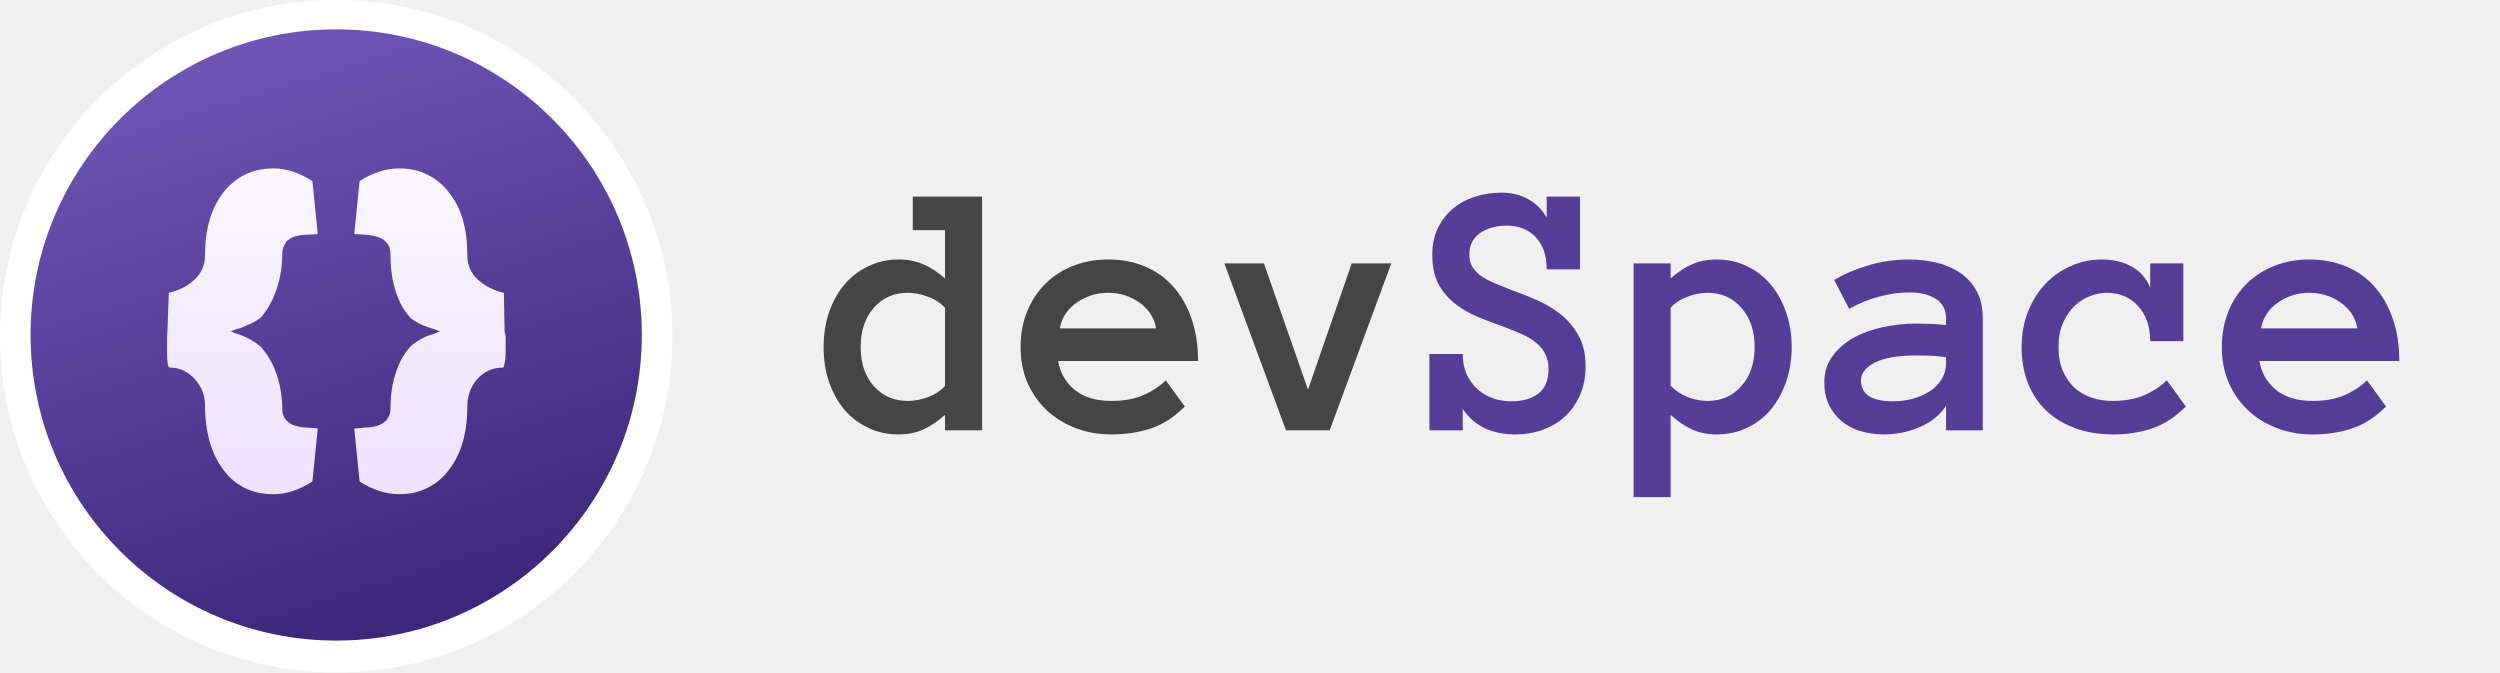
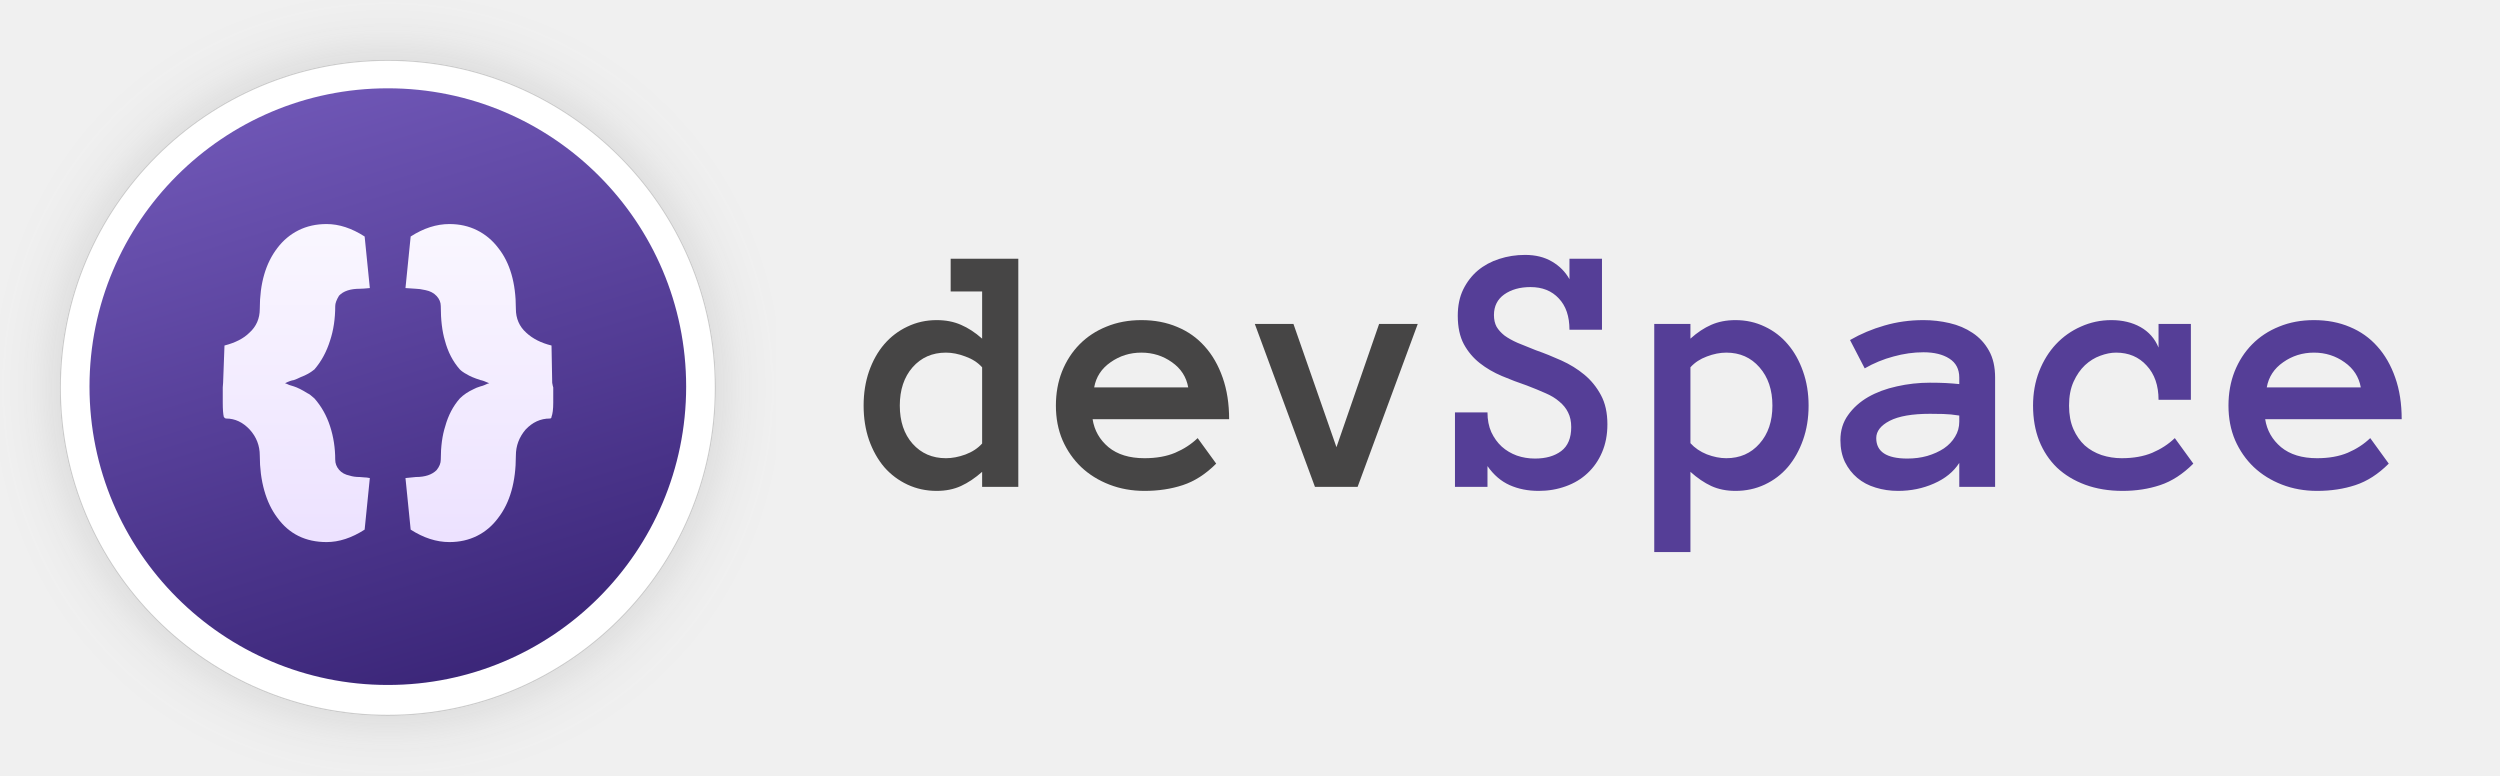
- <svg xmlns="http://www.w3.org/2000/svg" width="2045" height="550" viewBox="0 0 2045 550" fill="none">
-   <rect width="550" height="550" rx="275" fill="white" />
-   <rect x="25" y="24" width="500" height="500" rx="250" fill="url(#paint0_linear)" />
-   <path d="M223.67 404.26C206.077 404.26 192.35 397.493 182.49 383.96C177.657 377.58 173.983 369.943 171.47 361.05C168.957 352.157 167.7 342.393 167.7 331.76C167.7 323.447 164.897 316.197 159.29 310.01C153.49 303.823 146.917 300.73 139.57 300.73C138.797 300.73 138.12 300.247 137.54 299.28C136.96 296.96 136.67 292.997 136.67 287.39V278.69V274.63L136.96 270.86L138.12 239.54C147.207 237.22 154.167 233.643 159 228.81C164.8 223.59 167.7 216.92 167.7 208.8C167.7 187.533 172.63 170.52 182.49 157.76C187.323 151.38 193.22 146.45 200.18 142.97C207.14 139.49 214.97 137.75 223.67 137.75C234.11 137.75 244.743 141.23 255.57 148.19L259.92 191.4C256.053 191.787 253.25 191.98 251.51 191.98C243.583 191.98 237.783 193.913 234.11 197.78C231.983 201.26 230.92 204.16 230.92 206.48C230.92 217.113 229.47 226.78 226.57 235.48C223.67 244.76 219.32 252.783 213.52 259.55C210.233 262.257 206.463 264.383 202.21 265.93C199.89 267.09 197.86 267.96 196.12 268.54C194.38 268.733 191.963 269.603 188.87 271.15C190.03 271.537 191.19 272.02 192.35 272.6C193.51 272.987 194.767 273.373 196.12 273.76C199.213 274.727 203.08 276.66 207.72 279.56C209.073 280.14 211.007 281.59 213.52 283.91C219.32 290.483 223.67 298.217 226.57 307.11C229.47 316.003 230.92 325.38 230.92 335.24C230.92 338.333 231.983 341.137 234.11 343.65C236.237 346.163 239.233 347.807 243.1 348.58C245.42 349.353 248.223 349.74 251.51 349.74C252.477 349.74 253.637 349.837 254.99 350.03C256.343 350.03 257.987 350.223 259.92 350.61L255.57 393.82C244.743 400.78 234.11 404.26 223.67 404.26ZM326.62 404.26C315.793 404.26 304.967 400.78 294.14 393.82L289.79 350.61C289.79 350.61 292.69 350.32 298.49 349.74C306.223 349.74 312.023 347.807 315.89 343.94C318.21 341.04 319.37 338.14 319.37 335.24C319.37 324.22 320.627 314.843 323.14 307.11C325.653 298.023 329.713 290.29 335.32 283.91C338.413 280.817 342.28 278.207 346.92 276.08C348.273 275.307 350.207 274.533 352.72 273.76C353.687 273.567 354.847 273.18 356.2 272.6C357.747 271.827 359.003 271.343 359.97 271.15C356.49 269.603 354.073 268.733 352.72 268.54C347.307 266.8 343.44 265.157 341.12 263.61C338.8 262.45 336.867 261.097 335.32 259.55C329.52 252.977 325.363 244.953 322.85 235.48C320.53 227.747 319.37 218.08 319.37 206.48C319.37 203.387 318.21 200.583 315.89 198.07C313.57 195.557 310.477 193.913 306.61 193.14C303.13 192.367 300.423 191.98 298.49 191.98C297.33 191.98 294.43 191.787 289.79 191.4L294.14 148.19C304.967 141.23 315.793 137.75 326.62 137.75C335.127 137.75 342.86 139.49 349.82 142.97C356.78 146.45 362.677 151.38 367.51 157.76C377.37 170.133 382.3 187.147 382.3 208.8C382.3 216.92 385.2 223.59 391 228.81C396.413 233.837 403.47 237.413 412.17 239.54L412.75 270.86C413.137 272.987 413.427 274.243 413.62 274.63V278.69V287.39C413.62 292.803 413.137 296.767 412.17 299.28C412.17 300.247 411.687 300.73 410.72 300.73C402.987 300.73 396.22 303.823 390.42 310.01C385.007 316.39 382.3 323.64 382.3 331.76C382.3 353.8 377.37 371.2 367.51 383.96C362.677 390.533 356.78 395.56 349.82 399.04C342.86 402.52 335.127 404.26 326.62 404.26Z" fill="url(#paint1_linear)" />
-   <path d="M803.346 352H773.023V339.402C767.164 344.578 761.256 348.533 755.299 351.268C749.342 354.002 742.555 355.369 734.938 355.369C726.148 355.369 717.994 353.611 710.475 350.096C702.955 346.58 696.461 341.697 690.992 335.447C685.621 329.1 681.373 321.531 678.248 312.742C675.221 303.953 673.707 294.334 673.707 283.885C673.707 273.533 675.221 263.963 678.248 255.174C681.373 246.287 685.621 238.719 690.992 232.469C696.461 226.121 702.955 221.189 710.475 217.674C717.994 214.061 726.148 212.254 734.938 212.254C742.555 212.254 749.342 213.572 755.299 216.209C761.256 218.748 767.164 222.605 773.023 227.781V188.23H746.656V160.838H803.346V352ZM773.023 251.805C769.41 247.801 764.723 244.773 758.961 242.723C753.297 240.574 747.877 239.5 742.701 239.5C731.275 239.5 721.949 243.602 714.723 251.805C707.594 260.008 704.029 270.701 704.029 283.885C704.029 297.068 707.594 307.713 714.723 315.818C721.949 323.924 731.275 327.977 742.701 327.977C747.877 327.977 753.297 326.951 758.961 324.9C764.723 322.752 769.41 319.676 773.023 315.672V251.805ZM865.602 295.311C867.066 304.686 871.51 312.498 878.932 318.748C886.451 324.9 896.51 327.977 909.107 327.977C918.971 327.977 927.516 326.463 934.742 323.436C942.066 320.311 948.365 316.209 953.639 311.131L969.166 332.518C960.377 341.307 951.051 347.312 941.188 350.535C931.422 353.758 920.729 355.369 909.107 355.369C898.561 355.369 888.746 353.611 879.664 350.096C870.582 346.58 862.721 341.697 856.08 335.447C849.439 329.1 844.215 321.58 840.406 312.889C836.695 304.197 834.84 294.529 834.84 283.885C834.84 273.533 836.549 264.012 839.967 255.32C843.482 246.531 848.365 238.963 854.615 232.615C860.963 226.17 868.531 221.189 877.32 217.674C886.109 214.061 895.826 212.254 906.471 212.254C917.506 212.254 927.516 214.158 936.5 217.967C945.484 221.678 953.15 227.098 959.498 234.227C965.943 241.355 970.973 250.096 974.586 260.447C978.199 270.701 980.006 282.322 980.006 295.311H865.602ZM945.729 268.65C944.166 259.861 939.625 252.83 932.105 247.557C924.586 242.186 916.041 239.5 906.471 239.5C896.9 239.5 888.307 242.186 880.689 247.557C873.072 252.83 868.482 259.861 866.92 268.65H945.729ZM1138.06 215.477L1087.67 352H1051.93L1001.54 215.477H1033.91L1069.95 318.748L1105.69 215.477H1138.06Z" fill="#464545" />
-   <path d="M1297 299.559C1297 308.348 1295.48 316.209 1292.46 323.143C1289.53 329.979 1285.47 335.789 1280.3 340.574C1275.22 345.359 1269.12 349.021 1261.99 351.561C1254.96 354.1 1247.44 355.369 1239.43 355.369C1230.45 355.369 1222.34 353.758 1215.11 350.535C1207.89 347.312 1201.69 341.99 1196.51 334.568V352H1169.26V289.598H1196.51C1196.51 295.848 1197.58 301.365 1199.73 306.15C1201.98 310.936 1204.91 314.988 1208.52 318.309C1212.13 321.531 1216.33 324.021 1221.12 325.779C1225.9 327.439 1230.98 328.27 1236.35 328.27C1245.44 328.27 1252.76 326.17 1258.33 321.971C1263.89 317.771 1266.68 311.082 1266.68 301.902C1266.68 297.117 1265.8 293.016 1264.04 289.598C1262.38 286.18 1259.94 283.152 1256.71 280.516C1253.59 277.781 1249.73 275.438 1245.14 273.484C1240.55 271.434 1235.33 269.285 1229.47 267.039C1222.54 264.695 1215.6 262.059 1208.67 259.129C1201.73 256.199 1195.53 252.586 1190.06 248.289C1184.6 243.992 1180.15 238.719 1176.73 232.469C1173.32 226.121 1171.61 218.162 1171.61 208.592C1171.61 200.193 1173.12 192.869 1176.15 186.619C1179.27 180.271 1183.38 174.949 1188.45 170.652C1193.63 166.355 1199.59 163.133 1206.32 160.984C1213.16 158.738 1220.39 157.615 1228 157.615C1236.79 157.615 1244.31 159.471 1250.56 163.182C1256.91 166.893 1261.79 171.824 1265.21 177.977V160.838H1292.46V220.311H1265.21C1265.21 209.08 1262.23 200.34 1256.28 194.09C1250.42 187.742 1242.51 184.568 1232.54 184.568C1223.76 184.568 1216.43 186.619 1210.57 190.721C1204.81 194.822 1201.93 200.584 1201.93 208.006C1201.93 211.814 1202.66 215.086 1204.13 217.82C1205.69 220.457 1207.89 222.898 1210.72 225.145C1213.65 227.293 1217.31 229.344 1221.71 231.297C1226.1 233.152 1231.18 235.203 1236.94 237.449C1244.17 239.988 1251.34 242.869 1258.47 246.092C1265.6 249.314 1272 253.27 1277.66 257.957C1283.33 262.645 1287.96 268.357 1291.58 275.096C1295.19 281.736 1297 289.891 1297 299.559ZM1336.26 215.477H1366.58V227.781C1372.34 222.605 1378.15 218.748 1384.01 216.209C1389.97 213.572 1396.75 212.254 1404.37 212.254C1413.16 212.254 1421.31 214.061 1428.83 217.674C1436.35 221.189 1442.8 226.121 1448.17 232.469C1453.54 238.719 1457.79 246.287 1460.91 255.174C1464.04 263.963 1465.6 273.533 1465.6 283.885C1465.6 294.334 1464.04 303.953 1460.91 312.742C1457.79 321.531 1453.54 329.1 1448.17 335.447C1442.8 341.697 1436.35 346.58 1428.83 350.096C1421.31 353.611 1413.16 355.369 1404.37 355.369C1396.75 355.369 1389.97 354.002 1384.01 351.268C1378.15 348.533 1372.34 344.578 1366.58 339.402V406.639H1336.26V215.477ZM1366.58 315.379C1370.19 319.383 1374.78 322.508 1380.35 324.754C1386.01 326.902 1391.43 327.977 1396.61 327.977C1408.03 327.977 1417.31 323.924 1424.44 315.818C1431.67 307.713 1435.28 297.068 1435.28 283.885C1435.28 270.701 1431.67 260.008 1424.44 251.805C1417.31 243.602 1408.03 239.5 1396.61 239.5C1391.43 239.5 1386.01 240.574 1380.35 242.723C1374.78 244.773 1370.19 247.801 1366.58 251.805V315.379ZM1492.26 312.742C1492.26 304.734 1494.41 297.752 1498.71 291.795C1503 285.74 1508.62 280.711 1515.55 276.707C1522.58 272.703 1530.59 269.725 1539.58 267.771C1548.66 265.721 1557.89 264.695 1567.26 264.695C1572.44 264.695 1576.88 264.793 1580.59 264.988C1584.3 265.184 1588.06 265.477 1591.87 265.867V260.447C1591.87 253.318 1589.09 247.996 1583.52 244.48C1578.05 240.965 1570.83 239.207 1561.84 239.207C1553.64 239.207 1545.29 240.379 1536.79 242.723C1528.3 244.969 1520.24 248.289 1512.62 252.684L1500.32 228.953C1509.3 223.777 1518.92 219.725 1529.18 216.795C1539.53 213.768 1550.42 212.254 1561.84 212.254C1569.26 212.254 1576.54 213.084 1583.67 214.744C1590.89 216.404 1597.34 219.139 1603 222.947C1608.77 226.756 1613.36 231.736 1616.77 237.889C1620.19 243.943 1621.9 251.463 1621.9 260.447V352H1591.87V331.932C1587.09 339.354 1580.01 345.115 1570.63 349.217C1561.35 353.318 1551.34 355.369 1540.6 355.369C1533.96 355.369 1527.66 354.441 1521.71 352.586C1515.85 350.828 1510.77 348.143 1506.47 344.529C1502.17 340.916 1498.71 336.473 1496.07 331.199C1493.53 325.828 1492.26 319.676 1492.26 312.742ZM1548.37 328.27C1554.32 328.27 1559.89 327.537 1565.06 326.072C1570.34 324.51 1574.98 322.41 1578.98 319.773C1582.98 317.039 1586.11 313.768 1588.36 309.959C1590.7 306.15 1591.87 301.951 1591.87 297.361V292.234C1587.09 291.453 1582.59 291.014 1578.39 290.916C1574.2 290.818 1570.48 290.77 1567.26 290.77C1552.42 290.77 1541.19 292.723 1533.57 296.629C1526.05 300.535 1522.29 305.369 1522.29 311.131C1522.29 322.557 1530.98 328.27 1548.37 328.27ZM1788.01 332.518C1779.22 341.307 1769.95 347.312 1760.18 350.535C1750.51 353.758 1740.02 355.369 1728.69 355.369C1717.26 355.369 1706.86 353.66 1697.49 350.242C1688.21 346.824 1680.3 342.039 1673.76 335.887C1667.31 329.637 1662.33 322.117 1658.81 313.328C1655.4 304.539 1653.69 294.725 1653.69 283.885C1653.69 273.533 1655.4 263.963 1658.81 255.174C1662.33 246.287 1667.02 238.719 1672.88 232.469C1678.83 226.121 1685.82 221.189 1693.82 217.674C1701.83 214.061 1710.33 212.254 1719.31 212.254C1728.69 212.254 1736.84 214.207 1743.78 218.113C1750.71 222.02 1755.74 227.732 1758.86 235.252V215.477H1785.96V279.051H1758.86C1758.86 267.039 1755.54 257.469 1748.9 250.34C1742.36 243.113 1733.81 239.5 1723.27 239.5C1719.07 239.5 1714.62 240.379 1709.94 242.137C1705.35 243.797 1701.1 246.434 1697.19 250.047C1693.38 253.66 1690.21 258.25 1687.67 263.816C1685.13 269.383 1683.86 276.072 1683.86 283.885C1683.86 291.502 1685.08 298.094 1687.53 303.66C1689.97 309.129 1693.14 313.67 1697.05 317.283C1701.05 320.799 1705.74 323.484 1711.11 325.34C1716.58 327.098 1722.19 327.977 1727.96 327.977C1737.82 327.977 1746.36 326.463 1753.59 323.436C1760.91 320.311 1767.21 316.209 1772.49 311.131L1788.01 332.518ZM1848.22 295.311C1849.68 304.686 1854.13 312.498 1861.55 318.748C1869.07 324.9 1879.13 327.977 1891.72 327.977C1901.59 327.977 1910.13 326.463 1917.36 323.436C1924.68 320.311 1930.98 316.209 1936.26 311.131L1951.78 332.518C1942.99 341.307 1933.67 347.312 1923.8 350.535C1914.04 353.758 1903.35 355.369 1891.72 355.369C1881.18 355.369 1871.36 353.611 1862.28 350.096C1853.2 346.58 1845.34 341.697 1838.7 335.447C1832.06 329.1 1826.83 321.58 1823.02 312.889C1819.31 304.197 1817.46 294.529 1817.46 283.885C1817.46 273.533 1819.17 264.012 1822.58 255.32C1826.1 246.531 1830.98 238.963 1837.23 232.615C1843.58 226.17 1851.15 221.189 1859.94 217.674C1868.73 214.061 1878.44 212.254 1889.09 212.254C1900.12 212.254 1910.13 214.158 1919.12 217.967C1928.1 221.678 1935.77 227.098 1942.12 234.227C1948.56 241.355 1953.59 250.096 1957.2 260.447C1960.82 270.701 1962.62 282.322 1962.62 295.311H1848.22ZM1928.35 268.65C1926.78 259.861 1922.24 252.83 1914.72 247.557C1907.2 242.186 1898.66 239.5 1889.09 239.5C1879.52 239.5 1870.92 242.186 1863.31 247.557C1855.69 252.83 1851.1 259.861 1849.54 268.65H1928.35Z" fill="#553E97" />
+ <svg xmlns="http://www.w3.org/2000/svg" width="2095" height="650" viewBox="0 0 2095 650" fill="none">
+   <g filter="url(#filter0_d)">
+     <rect x="50" y="50" width="550" height="550" rx="275" fill="white" />
+     <rect x="50.5" y="50.5" width="549" height="549" rx="274.5" stroke="#CBCBCB" />
+   </g>
+   <rect x="75" y="74" width="500" height="500" rx="250" fill="url(#paint0_linear)" />
+   <path d="M273.67 454.26C256.077 454.26 242.35 447.493 232.49 433.96C227.657 427.58 223.983 419.943 221.47 411.05C218.957 402.157 217.7 392.393 217.7 381.76C217.7 373.447 214.897 366.197 209.29 360.01C203.49 353.823 196.917 350.73 189.57 350.73C188.797 350.73 188.12 350.247 187.54 349.28C186.96 346.96 186.67 342.997 186.67 337.39V328.69V324.63L186.96 320.86L188.12 289.54C197.207 287.22 204.167 283.643 209 278.81C214.8 273.59 217.7 266.92 217.7 258.8C217.7 237.533 222.63 220.52 232.49 207.76C237.323 201.38 243.22 196.45 250.18 192.97C257.14 189.49 264.97 187.75 273.67 187.75C284.11 187.75 294.743 191.23 305.57 198.19L309.92 241.4C306.053 241.787 303.25 241.98 301.51 241.98C293.583 241.98 287.783 243.913 284.11 247.78C281.983 251.26 280.92 254.16 280.92 256.48C280.92 267.113 279.47 276.78 276.57 285.48C273.67 294.76 269.32 302.783 263.52 309.55C260.233 312.257 256.463 314.383 252.21 315.93C249.89 317.09 247.86 317.96 246.12 318.54C244.38 318.733 241.963 319.603 238.87 321.15C240.03 321.537 241.19 322.02 242.35 322.6C243.51 322.987 244.767 323.373 246.12 323.76C249.213 324.727 253.08 326.66 257.72 329.56C259.073 330.14 261.007 331.59 263.52 333.91C269.32 340.483 273.67 348.217 276.57 357.11C279.47 366.003 280.92 375.38 280.92 385.24C280.92 388.333 281.983 391.137 284.11 393.65C286.237 396.163 289.233 397.807 293.1 398.58C295.42 399.353 298.223 399.74 301.51 399.74C302.477 399.74 303.637 399.837 304.99 400.03C306.343 400.03 307.987 400.223 309.92 400.61L305.57 443.82C294.743 450.78 284.11 454.26 273.67 454.26ZM376.62 454.26C365.793 454.26 354.967 450.78 344.14 443.82L339.79 400.61C339.79 400.61 342.69 400.32 348.49 399.74C356.223 399.74 362.023 397.807 365.89 393.94C368.21 391.04 369.37 388.14 369.37 385.24C369.37 374.22 370.627 364.843 373.14 357.11C375.653 348.023 379.713 340.29 385.32 333.91C388.413 330.817 392.28 328.207 396.92 326.08C398.273 325.307 400.207 324.533 402.72 323.76C403.687 323.567 404.847 323.18 406.2 322.6C407.747 321.827 409.003 321.343 409.97 321.15C406.49 319.603 404.073 318.733 402.72 318.54C397.307 316.8 393.44 315.157 391.12 313.61C388.8 312.45 386.867 311.097 385.32 309.55C379.52 302.977 375.363 294.953 372.85 285.48C370.53 277.747 369.37 268.08 369.37 256.48C369.37 253.387 368.21 250.583 365.89 248.07C363.57 245.557 360.477 243.913 356.61 243.14C353.13 242.367 350.423 241.98 348.49 241.98C347.33 241.98 344.43 241.787 339.79 241.4L344.14 198.19C354.967 191.23 365.793 187.75 376.62 187.75C385.127 187.75 392.86 189.49 399.82 192.97C406.78 196.45 412.677 201.38 417.51 207.76C427.37 220.133 432.3 237.147 432.3 258.8C432.3 266.92 435.2 273.59 441 278.81C446.413 283.837 453.47 287.413 462.17 289.54L462.75 320.86C463.137 322.987 463.427 324.243 463.62 324.63V328.69V337.39C463.62 342.803 463.137 346.767 462.17 349.28C462.17 350.247 461.687 350.73 460.72 350.73C452.987 350.73 446.22 353.823 440.42 360.01C435.007 366.39 432.3 373.64 432.3 381.76C432.3 403.8 427.37 421.2 417.51 433.96C412.677 440.533 406.78 445.56 399.82 449.04C392.86 452.52 385.127 454.26 376.62 454.26Z" fill="url(#paint1_linear)" />
+   <path d="M853.346 408H823.023V395.402C817.164 400.578 811.256 404.533 805.299 407.268C799.342 410.002 792.555 411.369 784.938 411.369C776.148 411.369 767.994 409.611 760.475 406.096C752.955 402.58 746.461 397.697 740.992 391.447C735.621 385.1 731.373 377.531 728.248 368.742C725.221 359.953 723.707 350.334 723.707 339.885C723.707 329.533 725.221 319.963 728.248 311.174C731.373 302.287 735.621 294.719 740.992 288.469C746.461 282.121 752.955 277.189 760.475 273.674C767.994 270.061 776.148 268.254 784.938 268.254C792.555 268.254 799.342 269.572 805.299 272.209C811.256 274.748 817.164 278.605 823.023 283.781V244.23H796.656V216.838H853.346V408ZM823.023 307.805C819.41 303.801 814.723 300.773 808.961 298.723C803.297 296.574 797.877 295.5 792.701 295.5C781.275 295.5 771.949 299.602 764.723 307.805C757.594 316.008 754.029 326.701 754.029 339.885C754.029 353.068 757.594 363.713 764.723 371.818C771.949 379.924 781.275 383.977 792.701 383.977C797.877 383.977 803.297 382.951 808.961 380.9C814.723 378.752 819.41 375.676 823.023 371.672V307.805ZM915.602 351.311C917.066 360.686 921.51 368.498 928.932 374.748C936.451 380.9 946.51 383.977 959.107 383.977C968.971 383.977 977.516 382.463 984.742 379.436C992.066 376.311 998.365 372.209 1003.64 367.131L1019.17 388.518C1010.38 397.307 1001.05 403.312 991.188 406.535C981.422 409.758 970.729 411.369 959.107 411.369C948.561 411.369 938.746 409.611 929.664 406.096C920.582 402.58 912.721 397.697 906.08 391.447C899.439 385.1 894.215 377.58 890.406 368.889C886.695 360.197 884.84 350.529 884.84 339.885C884.84 329.533 886.549 320.012 889.967 311.32C893.482 302.531 898.365 294.963 904.615 288.615C910.963 282.17 918.531 277.189 927.32 273.674C936.109 270.061 945.826 268.254 956.471 268.254C967.506 268.254 977.516 270.158 986.5 273.967C995.484 277.678 1003.15 283.098 1009.5 290.227C1015.94 297.355 1020.97 306.096 1024.59 316.447C1028.2 326.701 1030.01 338.322 1030.01 351.311H915.602ZM995.729 324.65C994.166 315.861 989.625 308.83 982.105 303.557C974.586 298.186 966.041 295.5 956.471 295.5C946.9 295.5 938.307 298.186 930.689 303.557C923.072 308.83 918.482 315.861 916.92 324.65H995.729ZM1188.06 271.477L1137.67 408H1101.93L1051.54 271.477H1083.91L1119.95 374.748L1155.69 271.477H1188.06Z" fill="#464545" />
+   <path d="M1347 355.559C1347 364.348 1345.48 372.209 1342.46 379.143C1339.53 385.979 1335.47 391.789 1330.3 396.574C1325.22 401.359 1319.12 405.021 1311.99 407.561C1304.96 410.1 1297.44 411.369 1289.43 411.369C1280.45 411.369 1272.34 409.758 1265.11 406.535C1257.89 403.312 1251.69 397.99 1246.51 390.568V408H1219.26V345.598H1246.51C1246.51 351.848 1247.58 357.365 1249.73 362.15C1251.98 366.936 1254.91 370.988 1258.52 374.309C1262.13 377.531 1266.33 380.021 1271.12 381.779C1275.9 383.439 1280.98 384.27 1286.35 384.27C1295.44 384.27 1302.76 382.17 1308.33 377.971C1313.89 373.771 1316.68 367.082 1316.68 357.902C1316.68 353.117 1315.8 349.016 1314.04 345.598C1312.38 342.18 1309.94 339.152 1306.71 336.516C1303.59 333.781 1299.73 331.438 1295.14 329.484C1290.55 327.434 1285.33 325.285 1279.47 323.039C1272.54 320.695 1265.6 318.059 1258.67 315.129C1251.73 312.199 1245.53 308.586 1240.06 304.289C1234.6 299.992 1230.15 294.719 1226.73 288.469C1223.32 282.121 1221.61 274.162 1221.61 264.592C1221.61 256.193 1223.12 248.869 1226.15 242.619C1229.27 236.271 1233.38 230.949 1238.45 226.652C1243.63 222.355 1249.59 219.133 1256.32 216.984C1263.16 214.738 1270.39 213.615 1278 213.615C1286.79 213.615 1294.31 215.471 1300.56 219.182C1306.91 222.893 1311.79 227.824 1315.21 233.977V216.838H1342.46V276.311H1315.21C1315.21 265.08 1312.23 256.34 1306.28 250.09C1300.42 243.742 1292.51 240.568 1282.54 240.568C1273.76 240.568 1266.43 242.619 1260.57 246.721C1254.81 250.822 1251.93 256.584 1251.93 264.006C1251.93 267.814 1252.66 271.086 1254.13 273.82C1255.69 276.457 1257.89 278.898 1260.72 281.145C1263.65 283.293 1267.31 285.344 1271.71 287.297C1276.1 289.152 1281.18 291.203 1286.94 293.449C1294.17 295.988 1301.34 298.869 1308.47 302.092C1315.6 305.314 1322 309.27 1327.66 313.957C1333.33 318.645 1337.96 324.357 1341.58 331.096C1345.19 337.736 1347 345.891 1347 355.559ZM1386.26 271.477H1416.58V283.781C1422.34 278.605 1428.15 274.748 1434.01 272.209C1439.97 269.572 1446.75 268.254 1454.37 268.254C1463.16 268.254 1471.31 270.061 1478.83 273.674C1486.35 277.189 1492.8 282.121 1498.17 288.469C1503.54 294.719 1507.79 302.287 1510.91 311.174C1514.04 319.963 1515.6 329.533 1515.6 339.885C1515.6 350.334 1514.04 359.953 1510.91 368.742C1507.79 377.531 1503.54 385.1 1498.17 391.447C1492.8 397.697 1486.35 402.58 1478.83 406.096C1471.31 409.611 1463.16 411.369 1454.37 411.369C1446.75 411.369 1439.97 410.002 1434.01 407.268C1428.15 404.533 1422.34 400.578 1416.58 395.402V462.639H1386.26V271.477ZM1416.58 371.379C1420.19 375.383 1424.78 378.508 1430.35 380.754C1436.01 382.902 1441.43 383.977 1446.61 383.977C1458.03 383.977 1467.31 379.924 1474.44 371.818C1481.67 363.713 1485.28 353.068 1485.28 339.885C1485.28 326.701 1481.67 316.008 1474.44 307.805C1467.31 299.602 1458.03 295.5 1446.61 295.5C1441.43 295.5 1436.01 296.574 1430.35 298.723C1424.78 300.773 1420.19 303.801 1416.58 307.805V371.379ZM1542.26 368.742C1542.26 360.734 1544.41 353.752 1548.71 347.795C1553 341.74 1558.62 336.711 1565.55 332.707C1572.58 328.703 1580.59 325.725 1589.58 323.771C1598.66 321.721 1607.89 320.695 1617.26 320.695C1622.44 320.695 1626.88 320.793 1630.59 320.988C1634.3 321.184 1638.06 321.477 1641.87 321.867V316.447C1641.87 309.318 1639.09 303.996 1633.52 300.48C1628.05 296.965 1620.83 295.207 1611.84 295.207C1603.64 295.207 1595.29 296.379 1586.79 298.723C1578.3 300.969 1570.24 304.289 1562.62 308.684L1550.32 284.953C1559.3 279.777 1568.92 275.725 1579.18 272.795C1589.53 269.768 1600.42 268.254 1611.84 268.254C1619.26 268.254 1626.54 269.084 1633.67 270.744C1640.89 272.404 1647.34 275.139 1653 278.947C1658.77 282.756 1663.36 287.736 1666.77 293.889C1670.19 299.943 1671.9 307.463 1671.9 316.447V408H1641.87V387.932C1637.09 395.354 1630.01 401.115 1620.63 405.217C1611.35 409.318 1601.34 411.369 1590.6 411.369C1583.96 411.369 1577.66 410.441 1571.71 408.586C1565.85 406.828 1560.77 404.143 1556.47 400.529C1552.17 396.916 1548.71 392.473 1546.07 387.199C1543.53 381.828 1542.26 375.676 1542.26 368.742ZM1598.37 384.27C1604.32 384.27 1609.89 383.537 1615.06 382.072C1620.34 380.51 1624.98 378.41 1628.98 375.773C1632.98 373.039 1636.11 369.768 1638.36 365.959C1640.7 362.15 1641.87 357.951 1641.87 353.361V348.234C1637.09 347.453 1632.59 347.014 1628.39 346.916C1624.2 346.818 1620.48 346.77 1617.26 346.77C1602.42 346.77 1591.19 348.723 1583.57 352.629C1576.05 356.535 1572.29 361.369 1572.29 367.131C1572.29 378.557 1580.98 384.27 1598.37 384.27ZM1838.01 388.518C1829.22 397.307 1819.95 403.312 1810.18 406.535C1800.51 409.758 1790.02 411.369 1778.69 411.369C1767.26 411.369 1756.86 409.66 1747.49 406.242C1738.21 402.824 1730.3 398.039 1723.76 391.887C1717.31 385.637 1712.33 378.117 1708.81 369.328C1705.4 360.539 1703.69 350.725 1703.69 339.885C1703.69 329.533 1705.4 319.963 1708.81 311.174C1712.33 302.287 1717.02 294.719 1722.88 288.469C1728.83 282.121 1735.82 277.189 1743.82 273.674C1751.83 270.061 1760.33 268.254 1769.31 268.254C1778.69 268.254 1786.84 270.207 1793.78 274.113C1800.71 278.02 1805.74 283.732 1808.86 291.252V271.477H1835.96V335.051H1808.86C1808.86 323.039 1805.54 313.469 1798.9 306.34C1792.36 299.113 1783.81 295.5 1773.27 295.5C1769.07 295.5 1764.62 296.379 1759.94 298.137C1755.35 299.797 1751.1 302.434 1747.19 306.047C1743.38 309.66 1740.21 314.25 1737.67 319.816C1735.13 325.383 1733.86 332.072 1733.86 339.885C1733.86 347.502 1735.08 354.094 1737.53 359.66C1739.97 365.129 1743.14 369.67 1747.05 373.283C1751.05 376.799 1755.74 379.484 1761.11 381.34C1766.58 383.098 1772.19 383.977 1777.96 383.977C1787.82 383.977 1796.36 382.463 1803.59 379.436C1810.91 376.311 1817.21 372.209 1822.49 367.131L1838.01 388.518ZM1898.22 351.311C1899.68 360.686 1904.13 368.498 1911.55 374.748C1919.07 380.9 1929.13 383.977 1941.72 383.977C1951.59 383.977 1960.13 382.463 1967.36 379.436C1974.68 376.311 1980.98 372.209 1986.26 367.131L2001.78 388.518C1992.99 397.307 1983.67 403.312 1973.8 406.535C1964.04 409.758 1953.35 411.369 1941.72 411.369C1931.18 411.369 1921.36 409.611 1912.28 406.096C1903.2 402.58 1895.34 397.697 1888.7 391.447C1882.06 385.1 1876.83 377.58 1873.02 368.889C1869.31 360.197 1867.46 350.529 1867.46 339.885C1867.46 329.533 1869.17 320.012 1872.58 311.32C1876.1 302.531 1880.98 294.963 1887.23 288.615C1893.58 282.17 1901.15 277.189 1909.94 273.674C1918.73 270.061 1928.44 268.254 1939.09 268.254C1950.12 268.254 1960.13 270.158 1969.12 273.967C1978.1 277.678 1985.77 283.098 1992.12 290.227C1998.56 297.355 2003.59 306.096 2007.2 316.447C2010.82 326.701 2012.62 338.322 2012.62 351.311H1898.22ZM1978.35 324.65C1976.78 315.861 1972.24 308.83 1964.72 303.557C1957.2 298.186 1948.66 295.5 1939.09 295.5C1929.52 295.5 1920.92 298.186 1913.31 303.557C1905.69 308.83 1901.1 315.861 1899.54 324.65H1978.35Z" fill="#553E97" />
  <defs>
-     <linearGradient id="paint0_linear" x1="446" y1="688" x2="221" y2="-48" gradientUnits="userSpaceOnUse">
+     <filter id="filter0_d" x="0" y="0" width="650" height="650" filterUnits="userSpaceOnUse" color-interpolation-filters="sRGB">
+       <feFlood flood-opacity="0" result="BackgroundImageFix" />
+       <feColorMatrix in="SourceAlpha" type="matrix" values="0 0 0 0 0 0 0 0 0 0 0 0 0 0 0 0 0 0 127 0" />
+       <feOffset />
+       <feGaussianBlur stdDeviation="25" />
+       <feColorMatrix type="matrix" values="0 0 0 0 0.458 0 0 0 0 0.458 0 0 0 0 0.458 0 0 0 0.25 0" />
+       <feBlend mode="normal" in2="BackgroundImageFix" result="effect1_dropShadow" />
+       <feBlend mode="normal" in="SourceGraphic" in2="effect1_dropShadow" result="shape" />
+     </filter>
+     <linearGradient id="paint0_linear" x1="496" y1="738" x2="271" y2="2" gradientUnits="userSpaceOnUse">
      <stop stop-color="#281462" />
      <stop offset="0.993" stop-color="#755CBD" />
    </linearGradient>
-     <linearGradient id="paint1_linear" x1="275" y1="37" x2="275" y2="512" gradientUnits="userSpaceOnUse">
+     <linearGradient id="paint1_linear" x1="325" y1="87" x2="325" y2="562" gradientUnits="userSpaceOnUse">
      <stop stop-color="white" />
      <stop offset="1" stop-color="#E7D9FF" />
    </linearGradient>
  </defs>
</svg>
